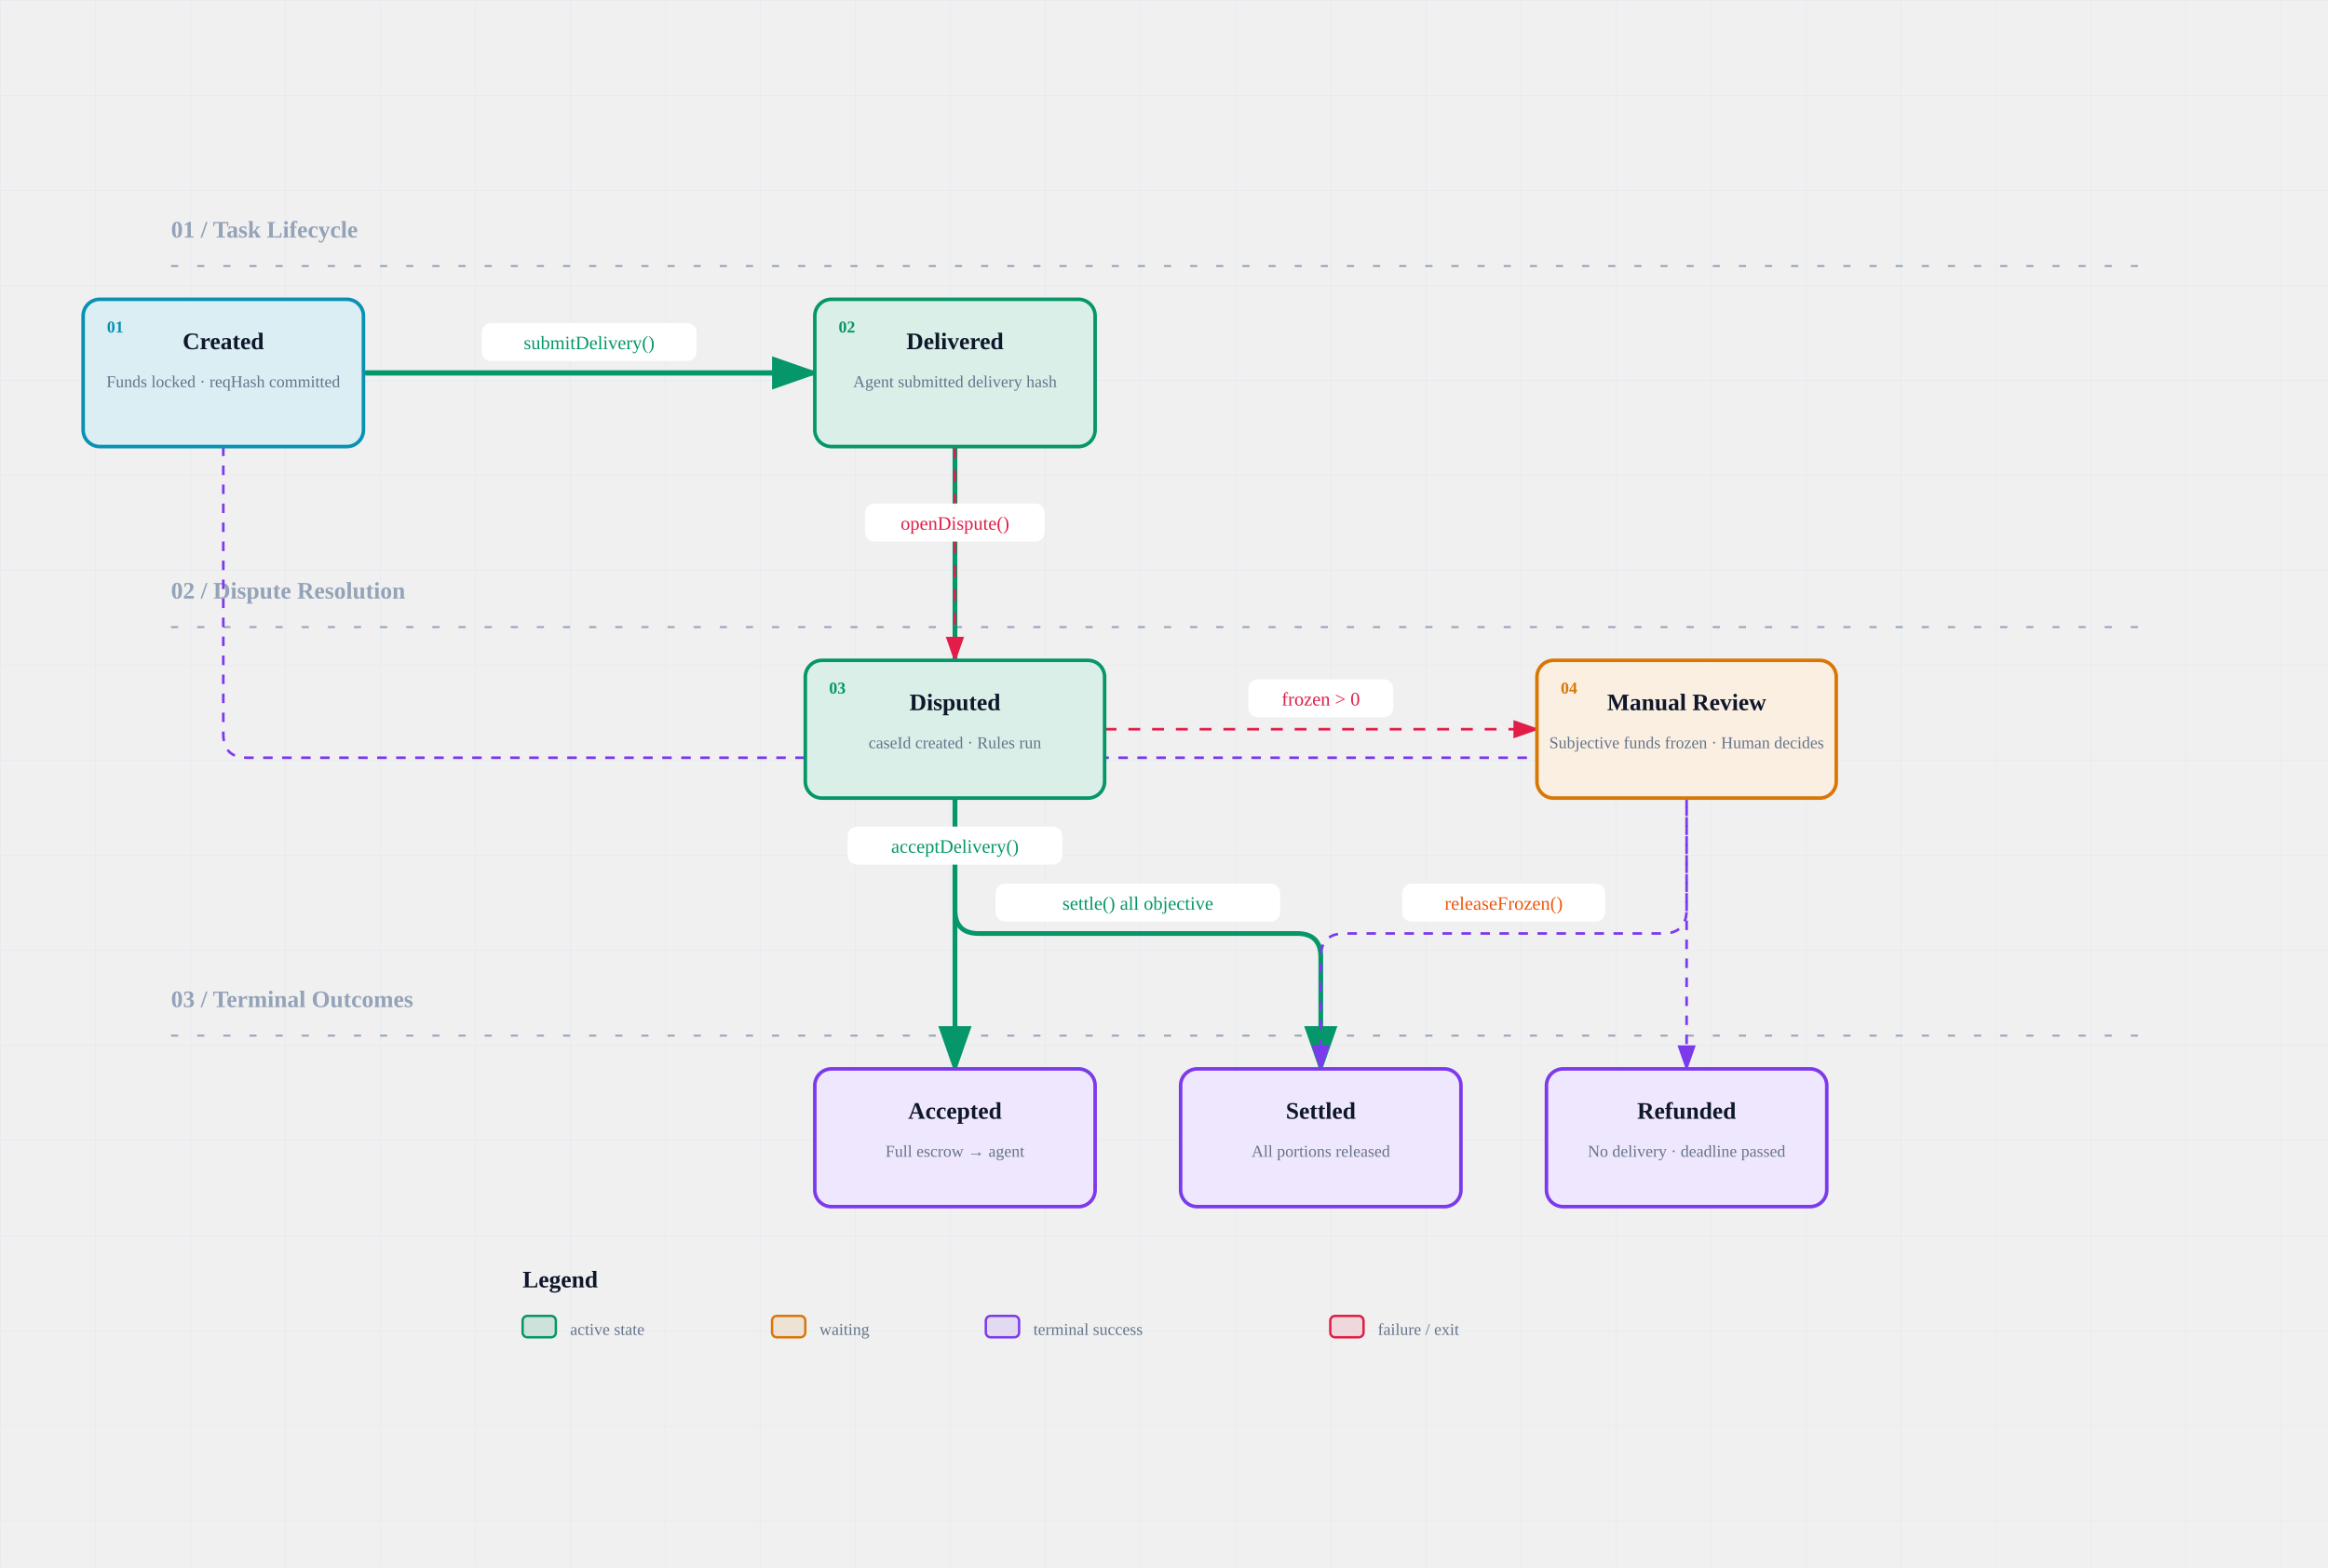
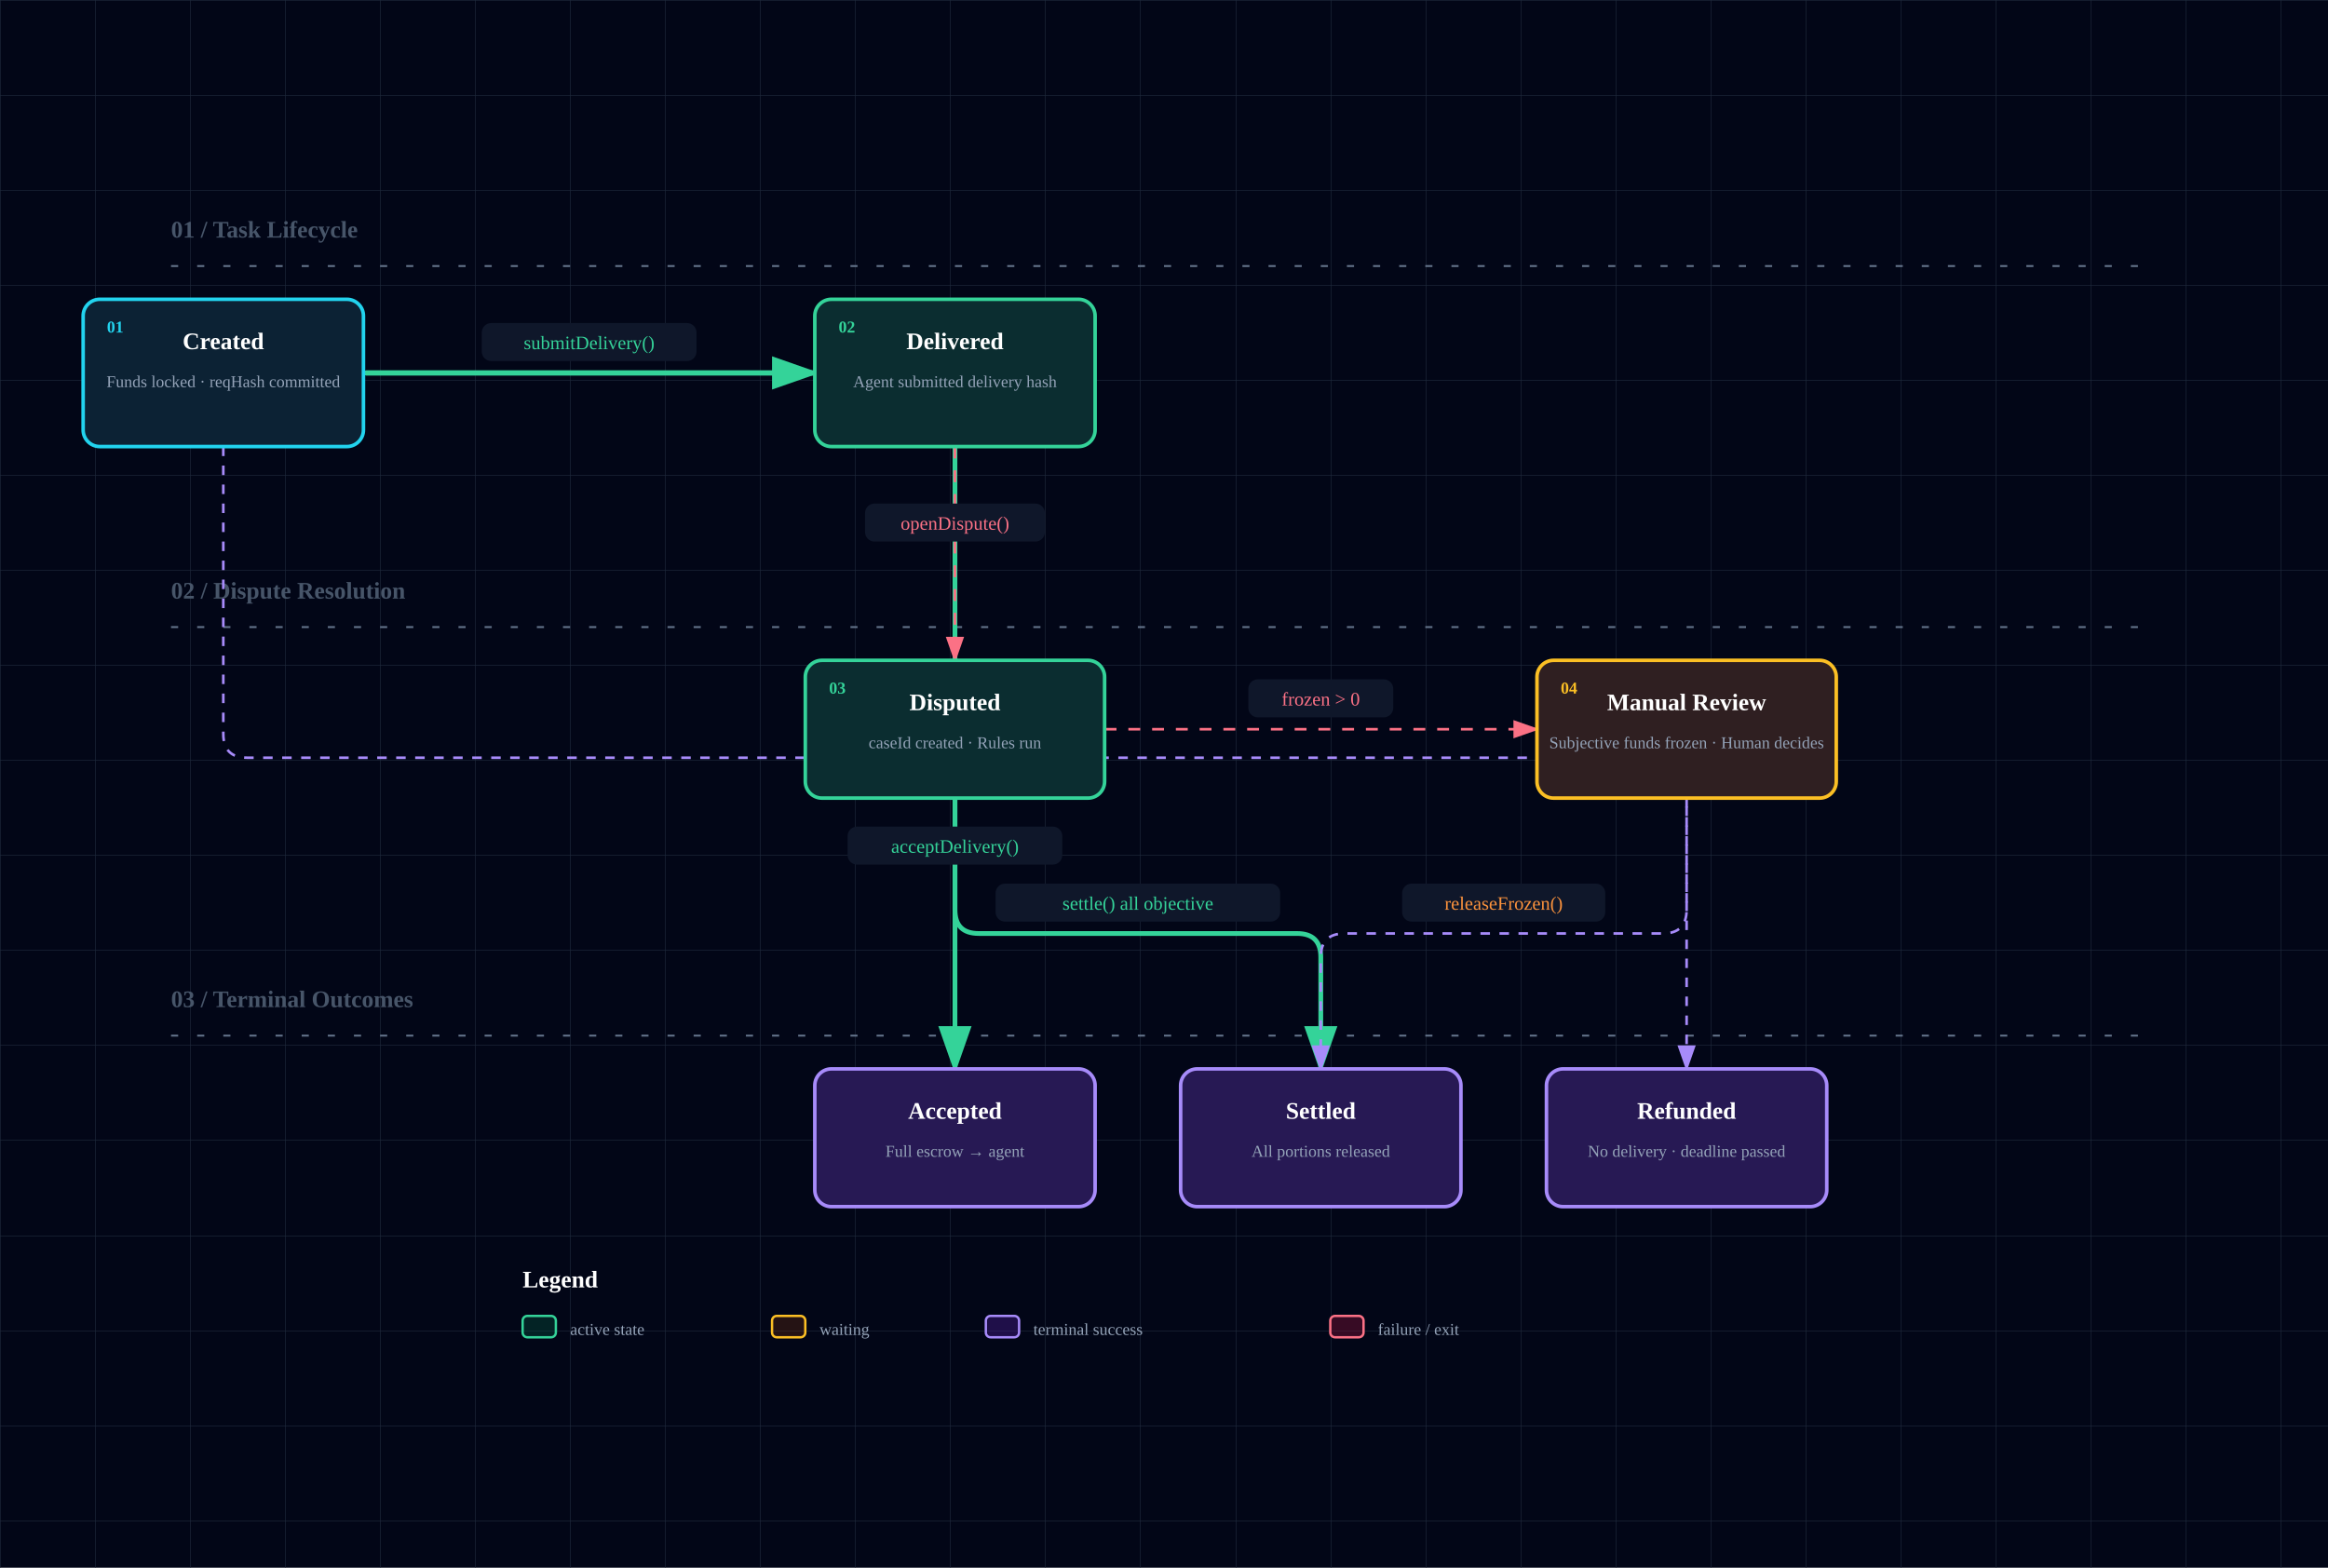
<svg xmlns="http://www.w3.org/2000/svg" viewBox="0 0 980 660" width="980" height="660">
  <style>
-   @media (prefers-color-scheme: light) {
- 
-   .c-mask       { fill: #ffffff; stroke: none; }
-   .c-frontend   { fill: rgba(8,145,178,0.15); stroke: #0891b2; }
-   .c-backend    { fill: rgba(5,150,105,0.15); stroke: #059669; }
-   .c-database   { fill: rgba(124,58,237,0.12); stroke: #7c3aed; }
-   .c-cloud      { fill: rgba(217,119,6,0.12); stroke: #d97706; }
-   .c-security   { fill: rgba(225,29,72,0.12); stroke: #e11d48; }
-   .c-external   { fill: rgba(100,116,139,0.12); stroke: #64748b; }
-   .c-messagebus { fill: rgba(234,88,12,0.12); stroke: #ea580c; }
-   .c-grid       { fill: none; stroke: #e2e8f0; }
-   .t-primary    { fill: #0f172a; }
-   .t-muted      { fill: #64748b; }
-   .t-dim        { fill: #94a3b8; }
-   .t-frontend   { fill: #0891b2; }
-   .t-backend    { fill: #059669; }
-   .t-database   { fill: #7c3aed; }
-   .t-cloud      { fill: #d97706; }
-   .t-security   { fill: #e11d48; }
-   .t-external   { fill: #64748b; }
-   .t-messagebus { fill: #ea580c; }
-   .a-default    { stroke: #94a3b8; fill: none; }
-   .a-emphasis   { stroke: #059669; fill: none; }
-   .a-security   { stroke: #e11d48; fill: none; stroke-dasharray: 5,5; }
-   .a-dashed     { stroke: #7c3aed; fill: none; stroke-dasharray: 4,4; }
-   .m-default    { fill: #94a3b8; }
-   .m-emphasis   { fill: #059669; }
-   .m-security   { fill: #e11d48; }
-   .m-dashed     { fill: #7c3aed; }
-   .c-security-group { fill: transparent; stroke: #e11d48; stroke-dasharray: 4,4; }
-   .c-region     { fill: rgba(217,119,6,0.06); stroke: #d97706; stroke-dasharray: 8,4; }
-   .c-lane       { fill: rgba(248,250,252,0.65); stroke: #cbd5e1; stroke-dasharray: 6,6; }
-   .sv-panel     { fill: #ffffff; stroke: #e2e8f0; }
-   .t-cyan    { fill: #0891b2; }
-   .t-emerald { fill: #059669; }
-   .t-violet  { fill: #7c3aed; }
-   .t-amber   { fill: #d97706; }
-   .t-rose    { fill: #e11d48; }
-   .t-orange  { fill: #ea580c; }
-   .t-slate   { fill: #64748b; }
- 
-   }
-   @media (prefers-color-scheme: dark) {

  .c-mask       { fill: #0f172a; stroke: none; }
  .c-frontend   { fill: rgba(8,51,68,0.4);   stroke: #22d3ee; }
  .c-backend    { fill: rgba(6,78,59,0.4);    stroke: #34d399; }
  .c-database   { fill: rgba(76,29,149,0.4);  stroke: #a78bfa; }
  .c-cloud      { fill: rgba(120,53,15,0.3);  stroke: #fbbf24; }
  .c-security   { fill: rgba(136,19,55,0.4);  stroke: #fb7185; }
  .c-external   { fill: rgba(30,41,59,0.5);   stroke: #94a3b8; }
  .c-messagebus { fill: rgba(251,146,60,0.3); stroke: #fb923c; }
  .c-grid       { fill: none; stroke: #1e293b; }
  .t-primary    { fill: #ffffff; }
  .t-muted      { fill: #94a3b8; }
  .t-dim        { fill: #475569; }
  .t-frontend   { fill: #22d3ee; }
  .t-backend    { fill: #34d399; }
  .t-database   { fill: #a78bfa; }
  .t-cloud      { fill: #fbbf24; }
  .t-security   { fill: #fb7185; }
  .t-external   { fill: #94a3b8; }
  .t-messagebus { fill: #fb923c; }
  .a-default    { stroke: #64748b; fill: none; }
  .a-emphasis   { stroke: #34d399; fill: none; }
  .a-security   { stroke: #fb7185; fill: none; stroke-dasharray: 5,5; }
  .a-dashed     { stroke: #a78bfa; fill: none; stroke-dasharray: 4,4; }
  .m-default    { fill: #64748b; }
  .m-emphasis   { fill: #34d399; }
  .m-security   { fill: #fb7185; }
  .m-dashed     { fill: #a78bfa; }
  .c-security-group { fill: transparent; stroke: #fb7185; stroke-dasharray: 4,4; }
  .c-region     { fill: rgba(251,191,36,0.05); stroke: #fbbf24; stroke-dasharray: 8,4; }
  .c-lane       { fill: rgba(15,23,42,0.22); stroke: #334155; stroke-dasharray: 6,6; }
  .sv-panel     { fill: rgba(15,23,42,0.5); stroke: #1e293b; }
  .t-cyan    { fill: #22d3ee; }
  .t-emerald { fill: #34d399; }
  .t-violet  { fill: #a78bfa; }
  .t-amber   { fill: #fbbf24; }
  .t-rose    { fill: #fb7185; }
  .t-orange  { fill: #fb923c; }
  .t-slate   { fill: #94a3b8; }

-   }
-   /* Fallback: dark theme when prefers-color-scheme is unsupported */
- 
-   .c-mask       { fill: #ffffff; stroke: none; }
-   .c-frontend   { fill: rgba(8,145,178,0.15); stroke: #0891b2; }
-   .c-backend    { fill: rgba(5,150,105,0.15); stroke: #059669; }
-   .c-database   { fill: rgba(124,58,237,0.12); stroke: #7c3aed; }
-   .c-cloud      { fill: rgba(217,119,6,0.12); stroke: #d97706; }
-   .c-security   { fill: rgba(225,29,72,0.12); stroke: #e11d48; }
-   .c-external   { fill: rgba(100,116,139,0.12); stroke: #64748b; }
-   .c-messagebus { fill: rgba(234,88,12,0.12); stroke: #ea580c; }
-   .c-grid       { fill: none; stroke: #e2e8f0; }
-   .t-primary    { fill: #0f172a; }
-   .t-muted      { fill: #64748b; }
-   .t-dim        { fill: #94a3b8; }
-   .t-frontend   { fill: #0891b2; }
-   .t-backend    { fill: #059669; }
-   .t-database   { fill: #7c3aed; }
-   .t-cloud      { fill: #d97706; }
-   .t-security   { fill: #e11d48; }
-   .t-external   { fill: #64748b; }
-   .t-messagebus { fill: #ea580c; }
-   .a-default    { stroke: #94a3b8; fill: none; }
-   .a-emphasis   { stroke: #059669; fill: none; }
-   .a-security   { stroke: #e11d48; fill: none; stroke-dasharray: 5,5; }
-   .a-dashed     { stroke: #7c3aed; fill: none; stroke-dasharray: 4,4; }
-   .m-default    { fill: #94a3b8; }
-   .m-emphasis   { fill: #059669; }
-   .m-security   { fill: #e11d48; }
-   .m-dashed     { fill: #7c3aed; }
-   .c-security-group { fill: transparent; stroke: #e11d48; stroke-dasharray: 4,4; }
-   .c-region     { fill: rgba(217,119,6,0.06); stroke: #d97706; stroke-dasharray: 8,4; }
-   .c-lane       { fill: rgba(248,250,252,0.65); stroke: #cbd5e1; stroke-dasharray: 6,6; }
-   .sv-panel     { fill: #ffffff; stroke: #e2e8f0; }
-   .t-cyan    { fill: #0891b2; }
-   .t-emerald { fill: #059669; }
-   .t-violet  { fill: #7c3aed; }
-   .t-amber   { fill: #d97706; }
-   .t-rose    { fill: #e11d48; }
-   .t-orange  { fill: #ea580c; }
-   .t-slate   { fill: #64748b; }
- 
- 
</style>
+   <rect width="100%" height="100%" fill="#020617" />
  <defs>
    <marker id="arrowhead" markerWidth="10" markerHeight="7" refX="9" refY="3.5" orient="auto">
      <polygon points="0 0, 10 3.5, 0 7" class="m-default" />
    </marker>
    <marker id="arrowhead-emphasis" markerWidth="10" markerHeight="7" refX="9" refY="3.5" orient="auto">
      <polygon points="0 0, 10 3.5, 0 7" class="m-emphasis" />
    </marker>
    <marker id="arrowhead-security" markerWidth="10" markerHeight="7" refX="9" refY="3.5" orient="auto">
      <polygon points="0 0, 10 3.5, 0 7" class="m-security" />
    </marker>
    <marker id="arrowhead-dashed" markerWidth="10" markerHeight="7" refX="9" refY="3.5" orient="auto">
      <polygon points="0 0, 10 3.5, 0 7" class="m-dashed" />
    </marker>
    <pattern id="grid" width="40" height="40" patternUnits="userSpaceOnUse">
      <path d="M 40 0 L 0 0 0 40" class="c-grid" stroke-width="0.5" />
    </pattern>
  </defs>
  <rect width="100%" height="100%" fill="url(#grid)" />
  <path d="M 72 112 L 908 112" class="a-default" stroke-width="0.8" stroke-dasharray="3,8" />
  <text x="72" y="100" class="t-dim" font-size="10" font-weight="600">01 / Task Lifecycle</text>
  <path d="M 72 264 L 908 264" class="a-default" stroke-width="0.8" stroke-dasharray="3,8" />
  <text x="72" y="252" class="t-dim" font-size="10" font-weight="600">02 / Dispute Resolution</text>
  <path d="M 72 436 L 908 436" class="a-default" stroke-width="0.8" stroke-dasharray="3,8" />
  <text x="72" y="424" class="t-dim" font-size="10" font-weight="600">03 / Terminal Outcomes</text>
  <path d="M 154 157 L 440 157" class="a-emphasis" stroke-width="2.2" marker-end="url(#arrowhead-emphasis)" />
  <path d="M 153 157 L 343 157" class="a-emphasis" stroke-width="2" marker-end="url(#arrowhead-emphasis)" />
  <path d="M 94 188 L 94 309 Q 94 319 104 319 L 700 319 Q 710 319 710 329 L 710 450" class="a-dashed" stroke-width="1.1" marker-end="url(#arrowhead-dashed)" />
  <path d="M 402 188 L 402 319 L 402 319 L 402 450" class="a-emphasis" stroke-width="2" marker-end="url(#arrowhead-emphasis)" />
  <path d="M 402 188 L 402 233 L 402 233 L 402 278" class="a-security" stroke-width="1.1" marker-end="url(#arrowhead-security)" />
  <path d="M 402 336 L 402 383 Q 402 393 412 393 L 546 393 Q 556 393 556 403 L 556 450" class="a-emphasis" stroke-width="2" marker-end="url(#arrowhead-emphasis)" />
  <path d="M 465 307 L 647 307" class="a-security" stroke-width="1.1" marker-end="url(#arrowhead-security)" />
  <path d="M 710 336 L 710 383 Q 710 393 700 393 L 566 393 Q 556 393 556 403 L 556 450" class="a-dashed" stroke-width="1.1" marker-end="url(#arrowhead-dashed)" />
  <rect x="35" y="126" width="118" height="62" rx="7" class="c-mask" />
  <rect x="35" y="126" width="118" height="62" rx="7" class="c-frontend" stroke-width="1.5" />
  <text x="45" y="140" class="t-frontend" font-size="7" font-weight="700">01</text>
  <text x="94" y="147" class="t-primary" font-size="10" font-weight="600" text-anchor="middle">Created</text>
  <text x="94" y="163" class="t-muted" font-size="7" text-anchor="middle">Funds locked · reqHash committed</text>
  <rect x="343" y="126" width="118" height="62" rx="7" class="c-mask" />
  <rect x="343" y="126" width="118" height="62" rx="7" class="c-backend" stroke-width="1.5" />
  <text x="353" y="140" class="t-backend" font-size="7" font-weight="700">02</text>
  <text x="402" y="147" class="t-primary" font-size="10" font-weight="600" text-anchor="middle">Delivered</text>
  <text x="402" y="163" class="t-muted" font-size="7" text-anchor="middle">Agent submitted delivery hash</text>
  <rect x="339" y="278" width="126" height="58" rx="7" class="c-mask" />
  <rect x="339" y="278" width="126" height="58" rx="7" class="c-backend" stroke-width="1.5" />
  <text x="349" y="292" class="t-backend" font-size="7" font-weight="700">03</text>
  <text x="402" y="299" class="t-primary" font-size="10" font-weight="600" text-anchor="middle">Disputed</text>
  <text x="402" y="315" class="t-muted" font-size="7" text-anchor="middle">caseId created · Rules run</text>
  <rect x="647" y="278" width="126" height="58" rx="7" class="c-mask" />
  <rect x="647" y="278" width="126" height="58" rx="7" class="c-cloud" stroke-width="1.5" />
  <text x="657" y="292" class="t-cloud" font-size="7" font-weight="700">04</text>
  <text x="710" y="299" class="t-primary" font-size="10" font-weight="600" text-anchor="middle">Manual Review</text>
  <text x="710" y="315" class="t-muted" font-size="7" text-anchor="middle">Subjective funds frozen · Human decides</text>
  <rect x="343" y="450" width="118" height="58" rx="7" class="c-mask" />
  <rect x="343" y="450" width="118" height="58" rx="7" class="c-database" stroke-width="1.5" />
  <text x="402" y="471" class="t-primary" font-size="10" font-weight="600" text-anchor="middle">Accepted</text>
  <text x="402" y="487" class="t-muted" font-size="7" text-anchor="middle">Full escrow → agent</text>
  <rect x="497" y="450" width="118" height="58" rx="7" class="c-mask" />
  <rect x="497" y="450" width="118" height="58" rx="7" class="c-database" stroke-width="1.5" />
  <text x="556" y="471" class="t-primary" font-size="10" font-weight="600" text-anchor="middle">Settled</text>
  <text x="556" y="487" class="t-muted" font-size="7" text-anchor="middle">All portions released</text>
  <rect x="651" y="450" width="118" height="58" rx="7" class="c-mask" />
  <rect x="651" y="450" width="118" height="58" rx="7" class="c-database" stroke-width="1.5" />
  <text x="710" y="471" class="t-primary" font-size="10" font-weight="600" text-anchor="middle">Refunded</text>
  <text x="710" y="487" class="t-muted" font-size="7" text-anchor="middle">No delivery · deadline passed</text>
  <rect x="202.8" y="136" width="90.4" height="16" rx="4" class="c-mask" />
  <text x="248" y="147" class="t-backend" font-size="8" text-anchor="middle">submitDelivery()</text>
  <rect x="356.8" y="348" width="90.4" height="16" rx="4" class="c-mask" />
  <text x="402" y="359" class="t-backend" font-size="8" text-anchor="middle">acceptDelivery()</text>
  <rect x="364.15" y="212" width="75.7" height="16" rx="4" class="c-mask" />
  <text x="402" y="223" class="t-security" font-size="8" text-anchor="middle">openDispute()</text>
  <rect x="419.1" y="372" width="119.8" height="16" rx="4" class="c-mask" />
  <text x="479" y="383" class="t-backend" font-size="8" text-anchor="middle">settle() all objective</text>
  <rect x="525.5" y="286" width="61" height="16" rx="4" class="c-mask" />
  <text x="556" y="297" class="t-security" font-size="8" text-anchor="middle">frozen &gt; 0</text>
  <rect x="590.25" y="372" width="85.5" height="16" rx="4" class="c-mask" />
  <text x="633" y="383" class="t-messagebus" font-size="8" text-anchor="middle">releaseFrozen()</text>
  <text x="220" y="542" class="t-primary" font-size="10" font-weight="600">Legend</text>
  <rect x="220" y="554" width="14" height="9" rx="2" class="c-backend" stroke-width="1" />
  <text x="240" y="562" class="t-muted" font-size="7">active state</text>
  <rect x="325" y="554" width="14" height="9" rx="2" class="c-cloud" stroke-width="1" />
  <text x="345" y="562" class="t-muted" font-size="7">waiting</text>
  <rect x="415" y="554" width="14" height="9" rx="2" class="c-database" stroke-width="1" />
  <text x="435" y="562" class="t-muted" font-size="7">terminal success</text>
  <rect x="560" y="554" width="14" height="9" rx="2" class="c-security" stroke-width="1" />
  <text x="580" y="562" class="t-muted" font-size="7">failure / exit</text>
</svg>
